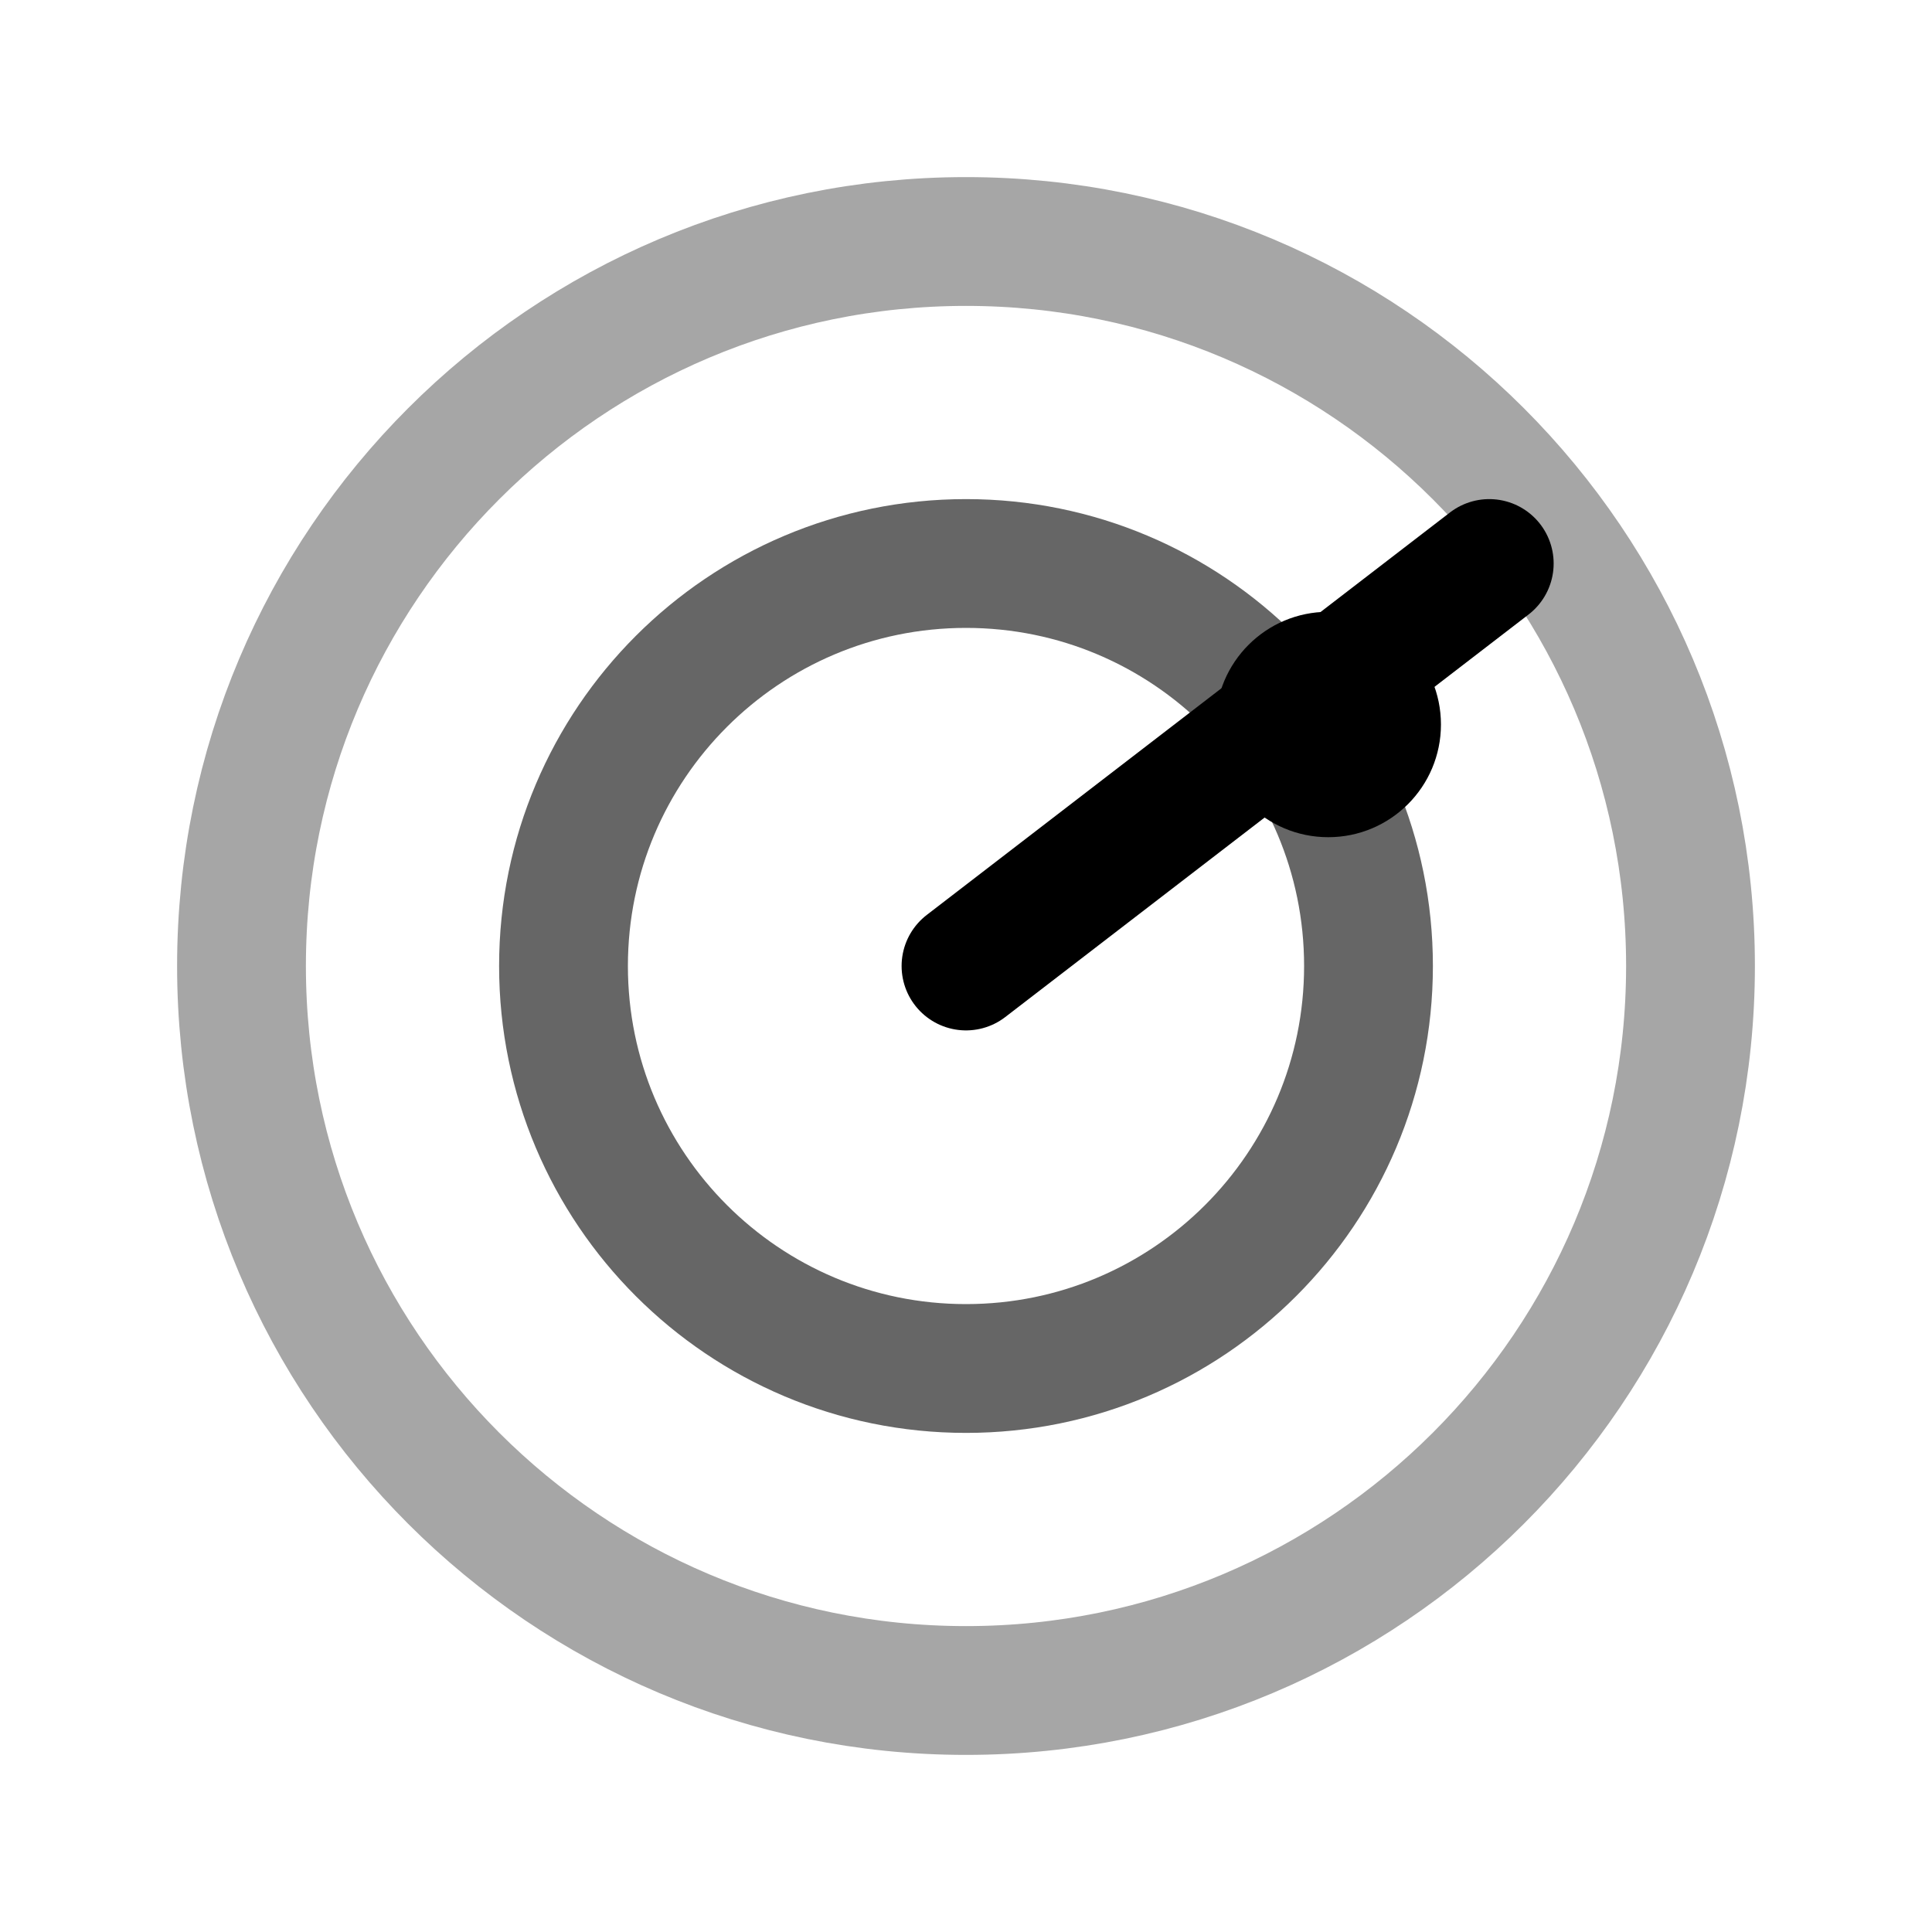
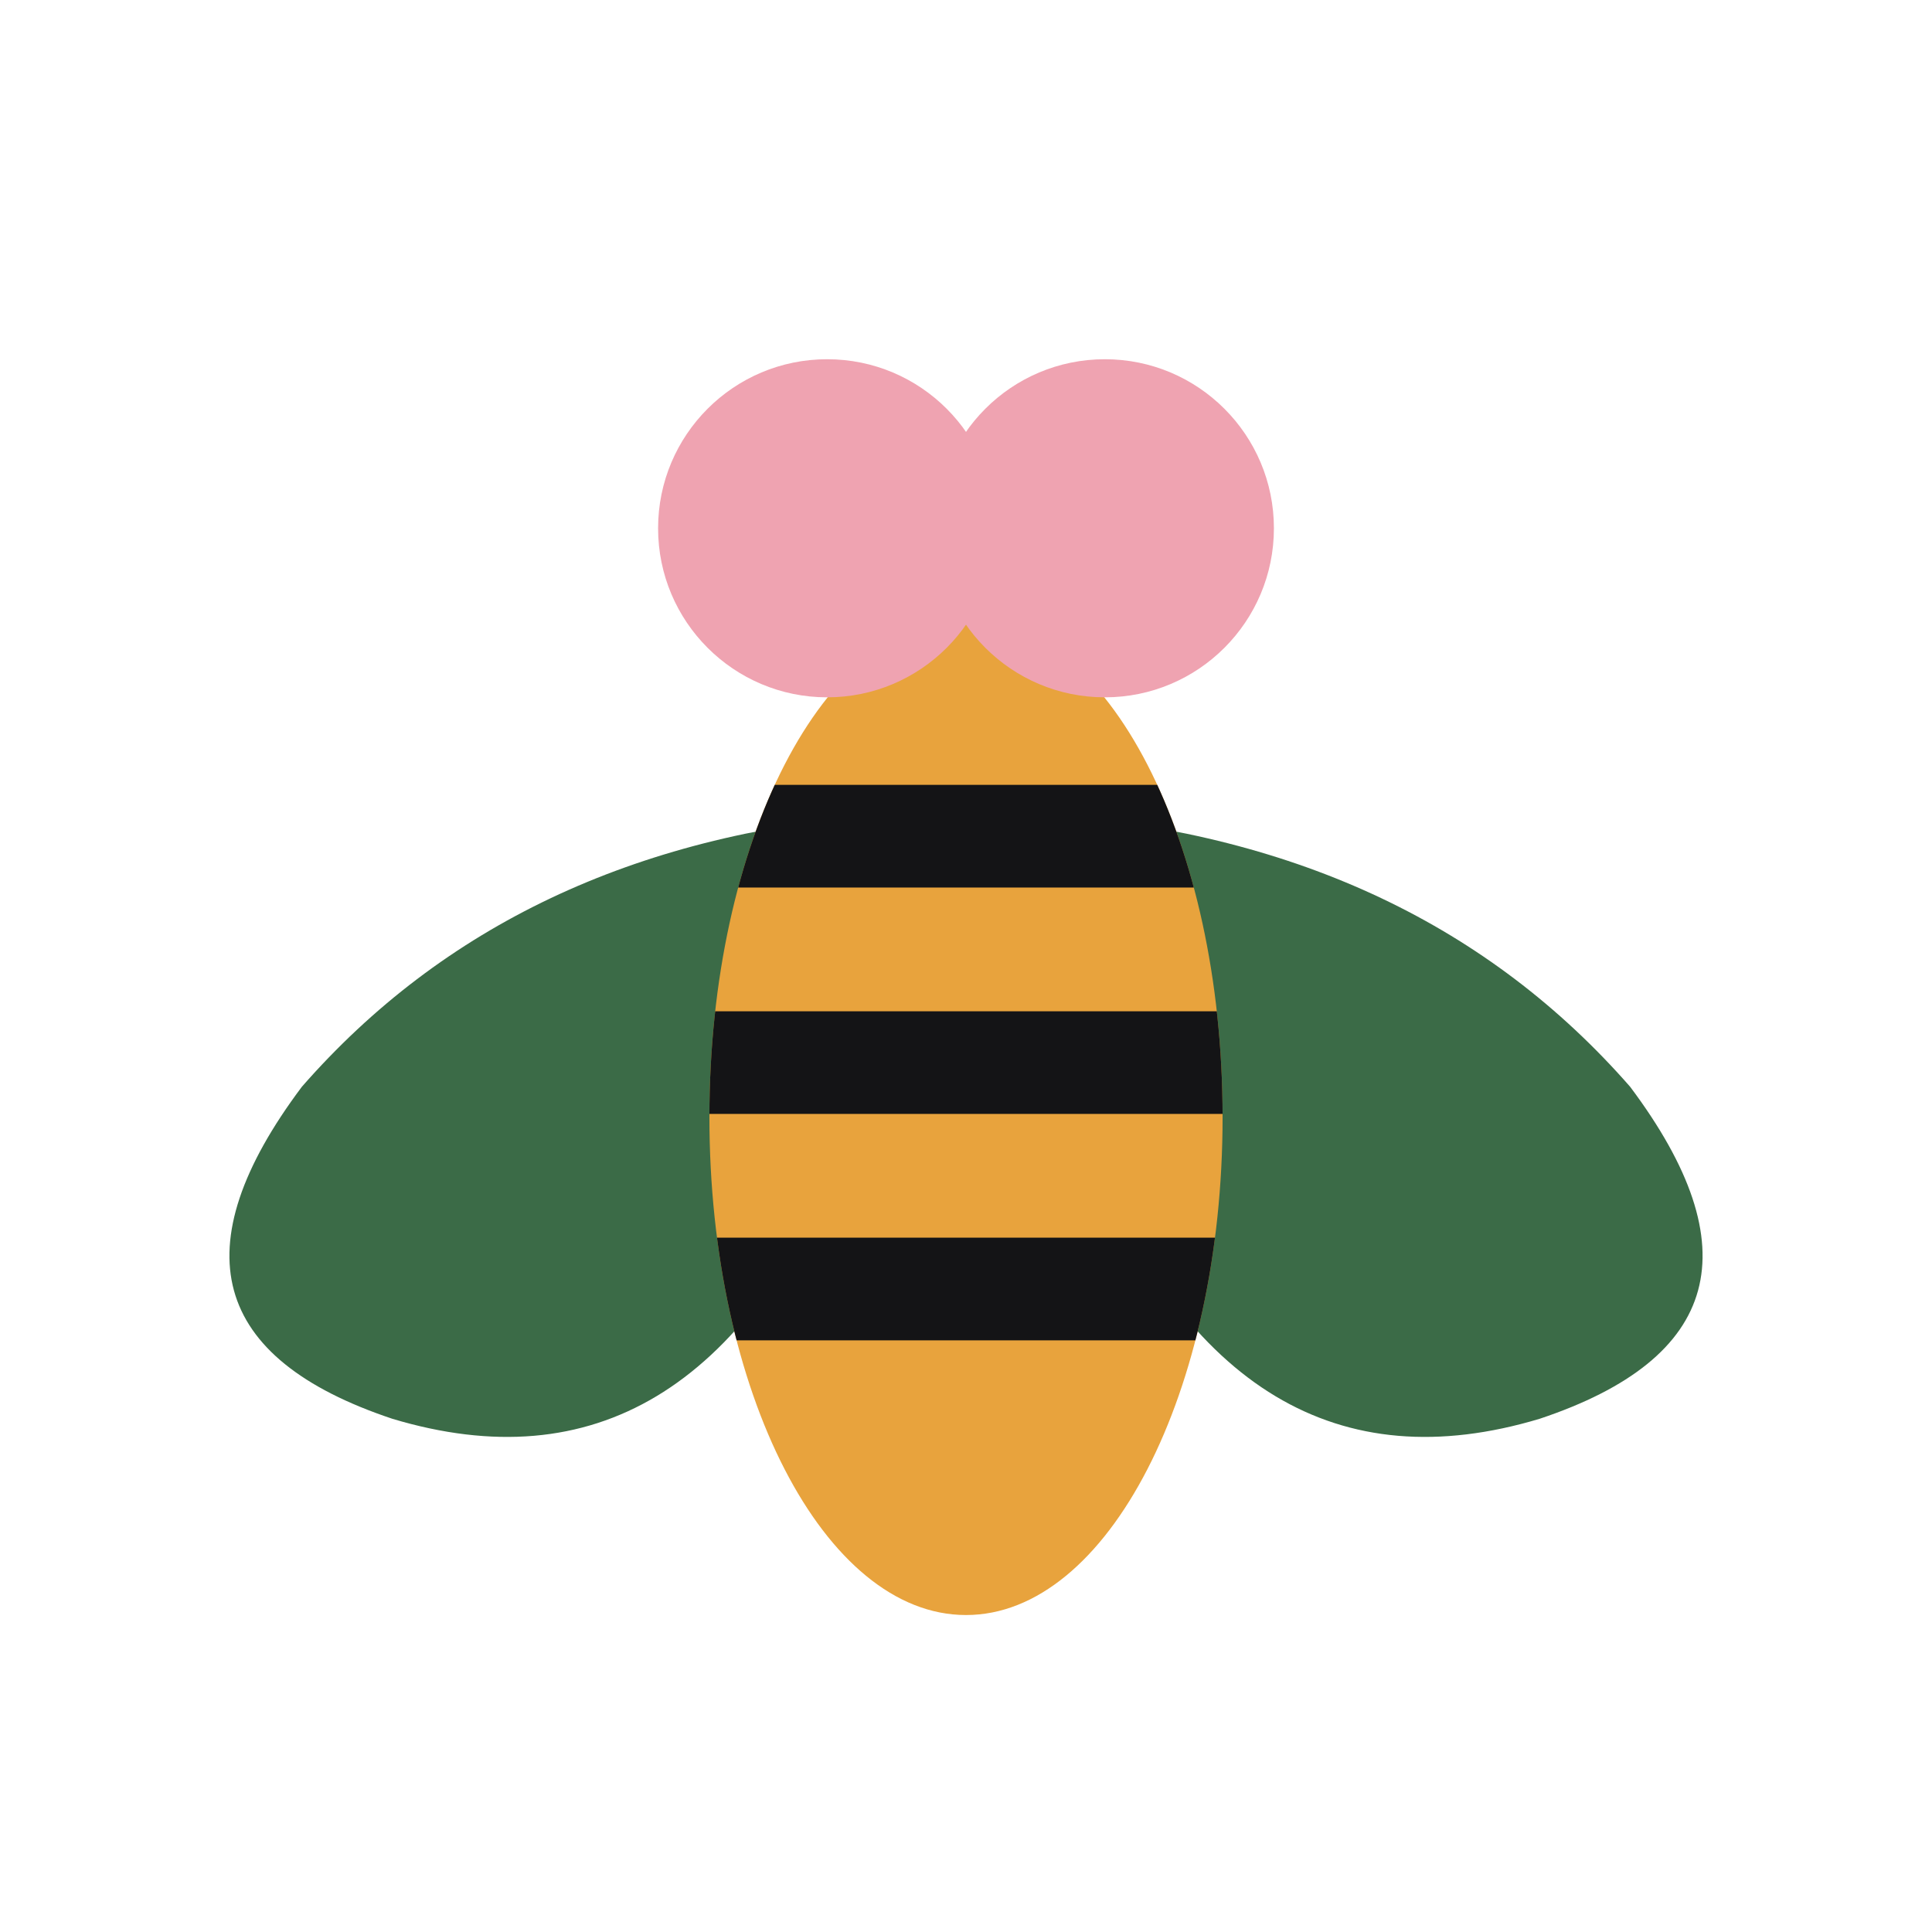
- <svg xmlns="http://www.w3.org/2000/svg" viewBox="0 0 24 24" width="24" height="24" fill="none" stroke="currentColor" stroke-width="1.6" stroke-linecap="round" stroke-linejoin="round">
-   <circle cx="12" cy="12" r="9" opacity="0.35" />
-   <circle cx="12" cy="12" r="5" opacity="0.6" />
-   <path d="M12 12 18.5 7" />
-   <circle cx="16.5" cy="9" r="1.4" fill="currentColor" stroke="none" />
+ <svg xmlns="http://www.w3.org/2000/svg" viewBox="0 0 64 64" width="64" height="64">
+   <path d="M29 27 Q17 28 10 36 Q4 44 13 47 Q23 50 28 38 Q31 31 29 27 Z" fill="#3b6b47" />
+   <path d="M35 27 Q47 28 54 36 Q60 44 51 47 Q41 50 36 38 Q33 31 35 27 Z" fill="#3b6b47" />
+   <defs>
+     <clipPath id="body">
+       <ellipse cx="32" cy="37" rx="8.5" ry="16.5" />
+     </clipPath>
+   </defs>
+   <ellipse cx="32" cy="37" rx="8.5" ry="16.5" fill="#e8a33d" />
+   <g clip-path="url(#body)" fill="#141416">
+     <rect x="22" y="26" width="20" height="3.4" />
+     <rect x="22" y="33.5" width="20" height="3.4" />
+     <rect x="22" y="41" width="20" height="3.4" />
+   </g>
+   <circle cx="27.4" cy="17.5" r="5.6" fill="#efa3b1" />
+   <circle cx="36.6" cy="17.5" r="5.6" fill="#efa3b1" />
</svg>
